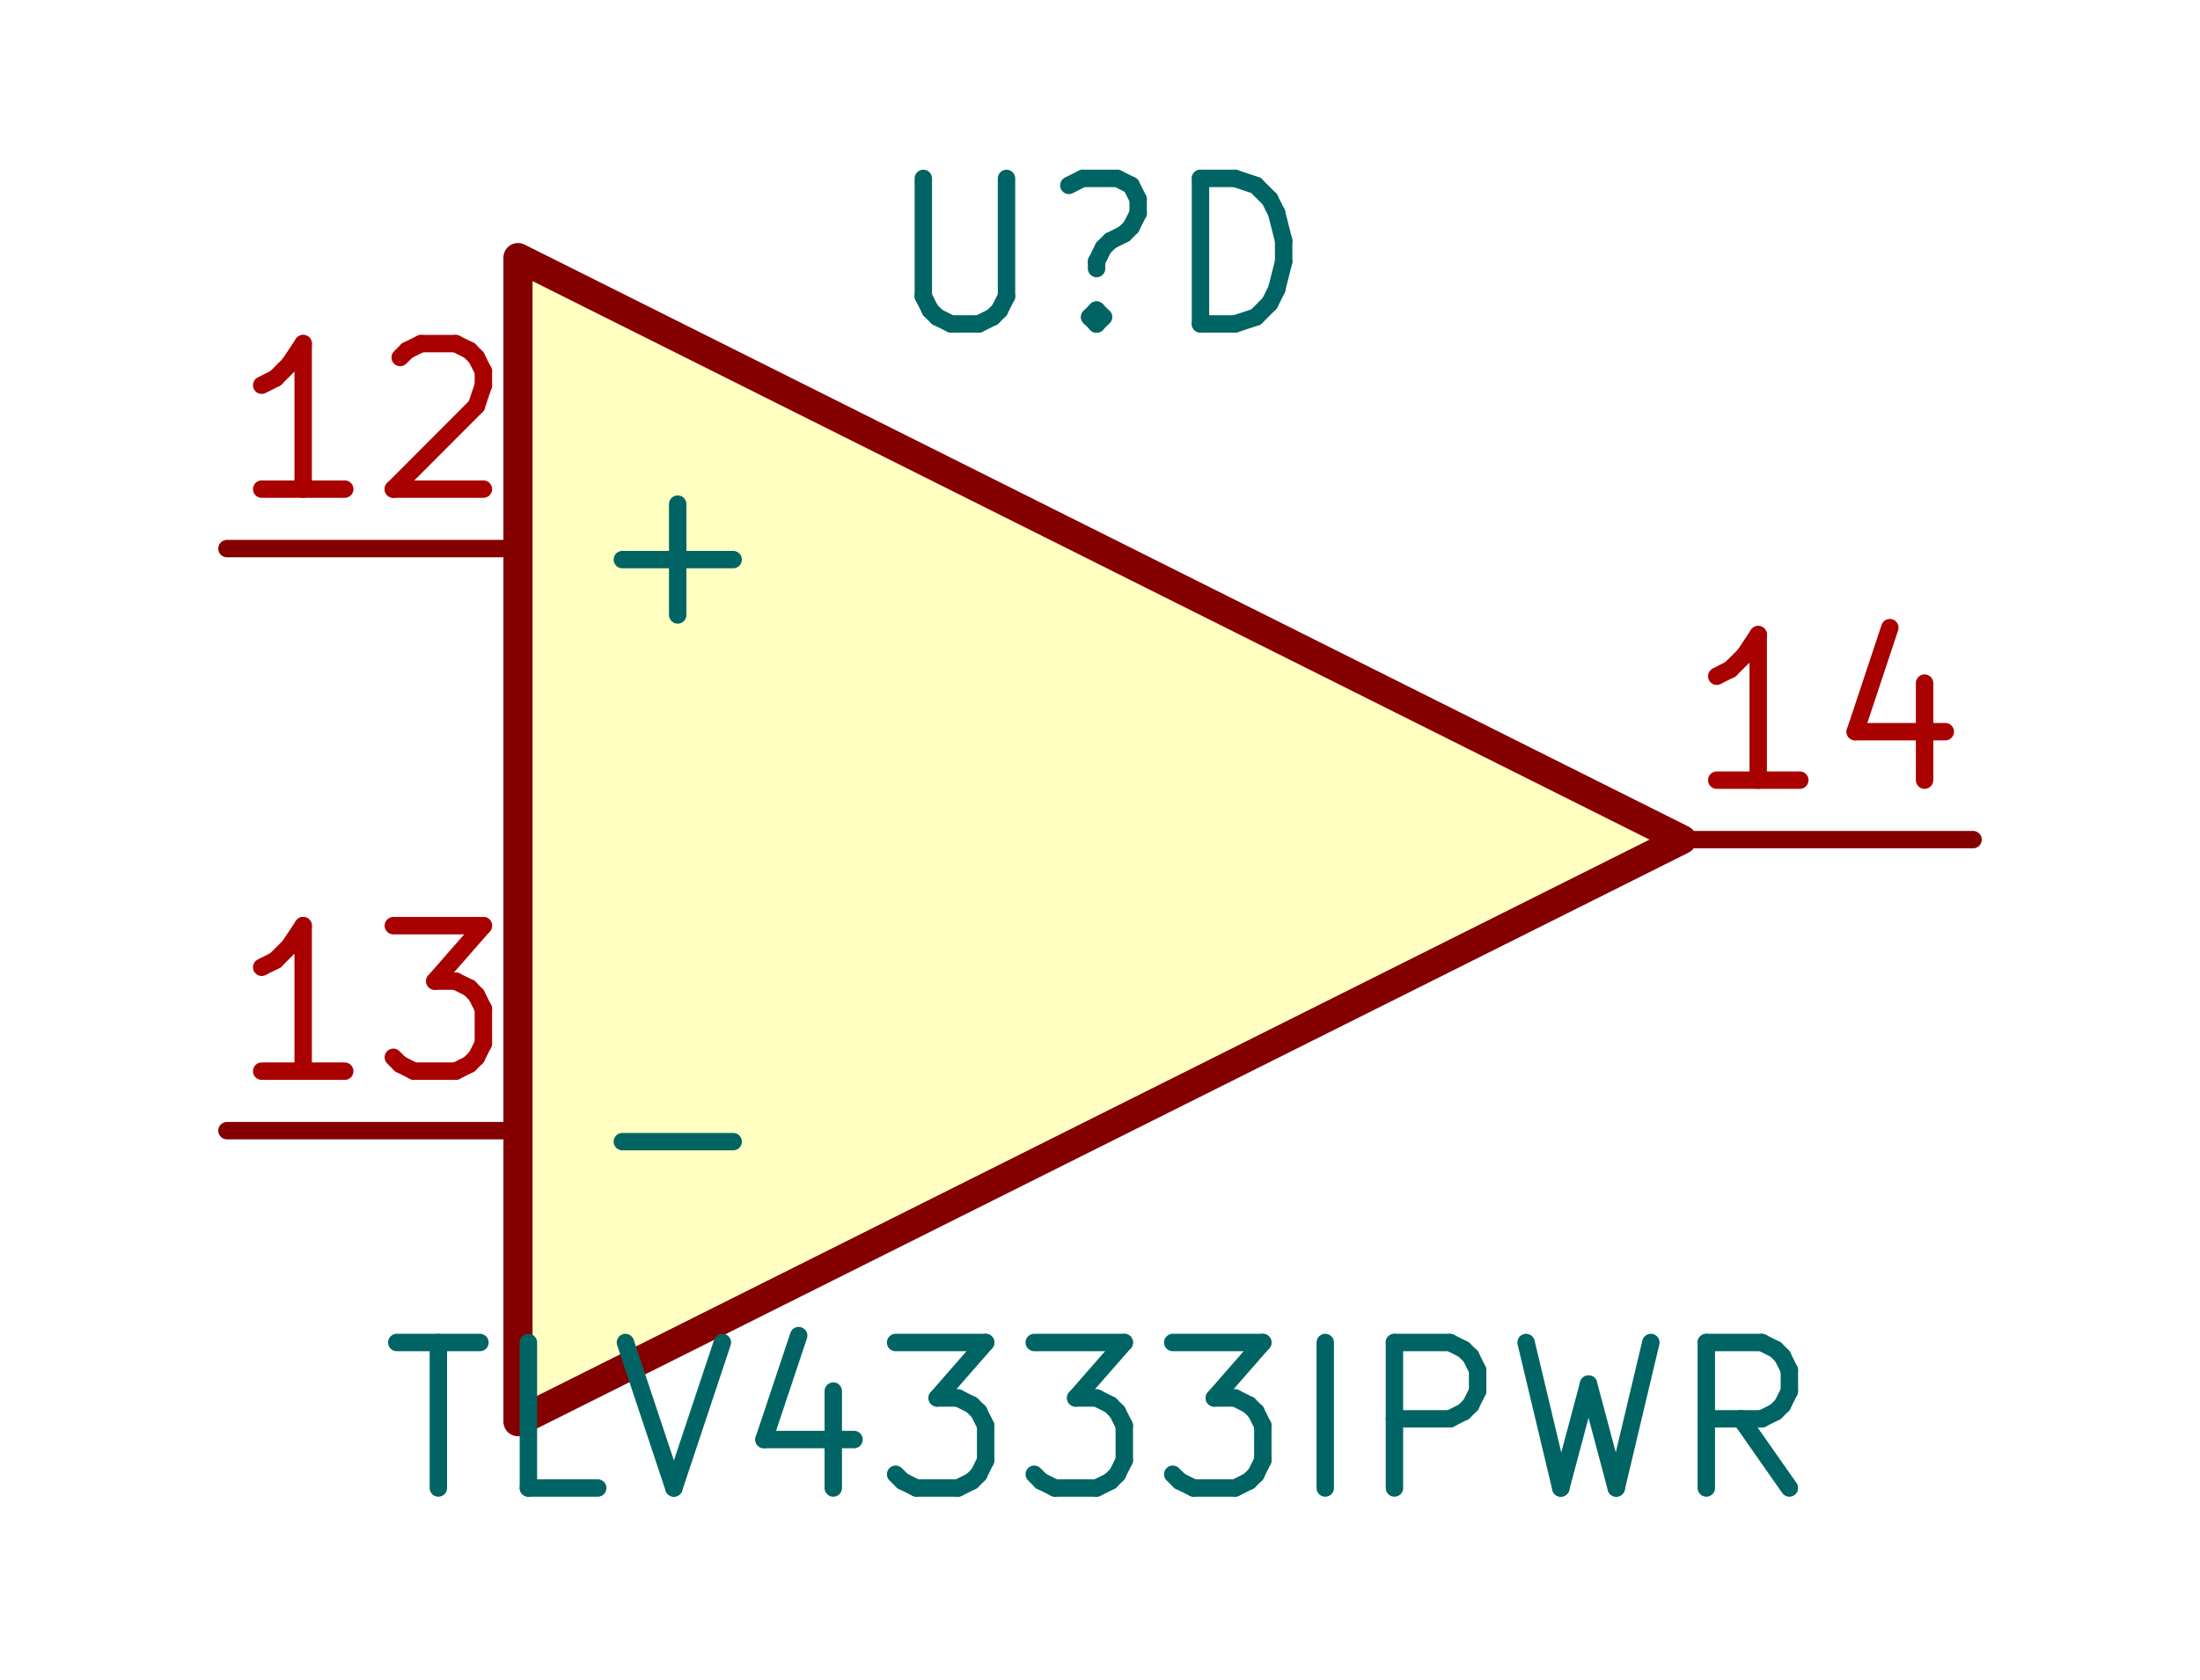
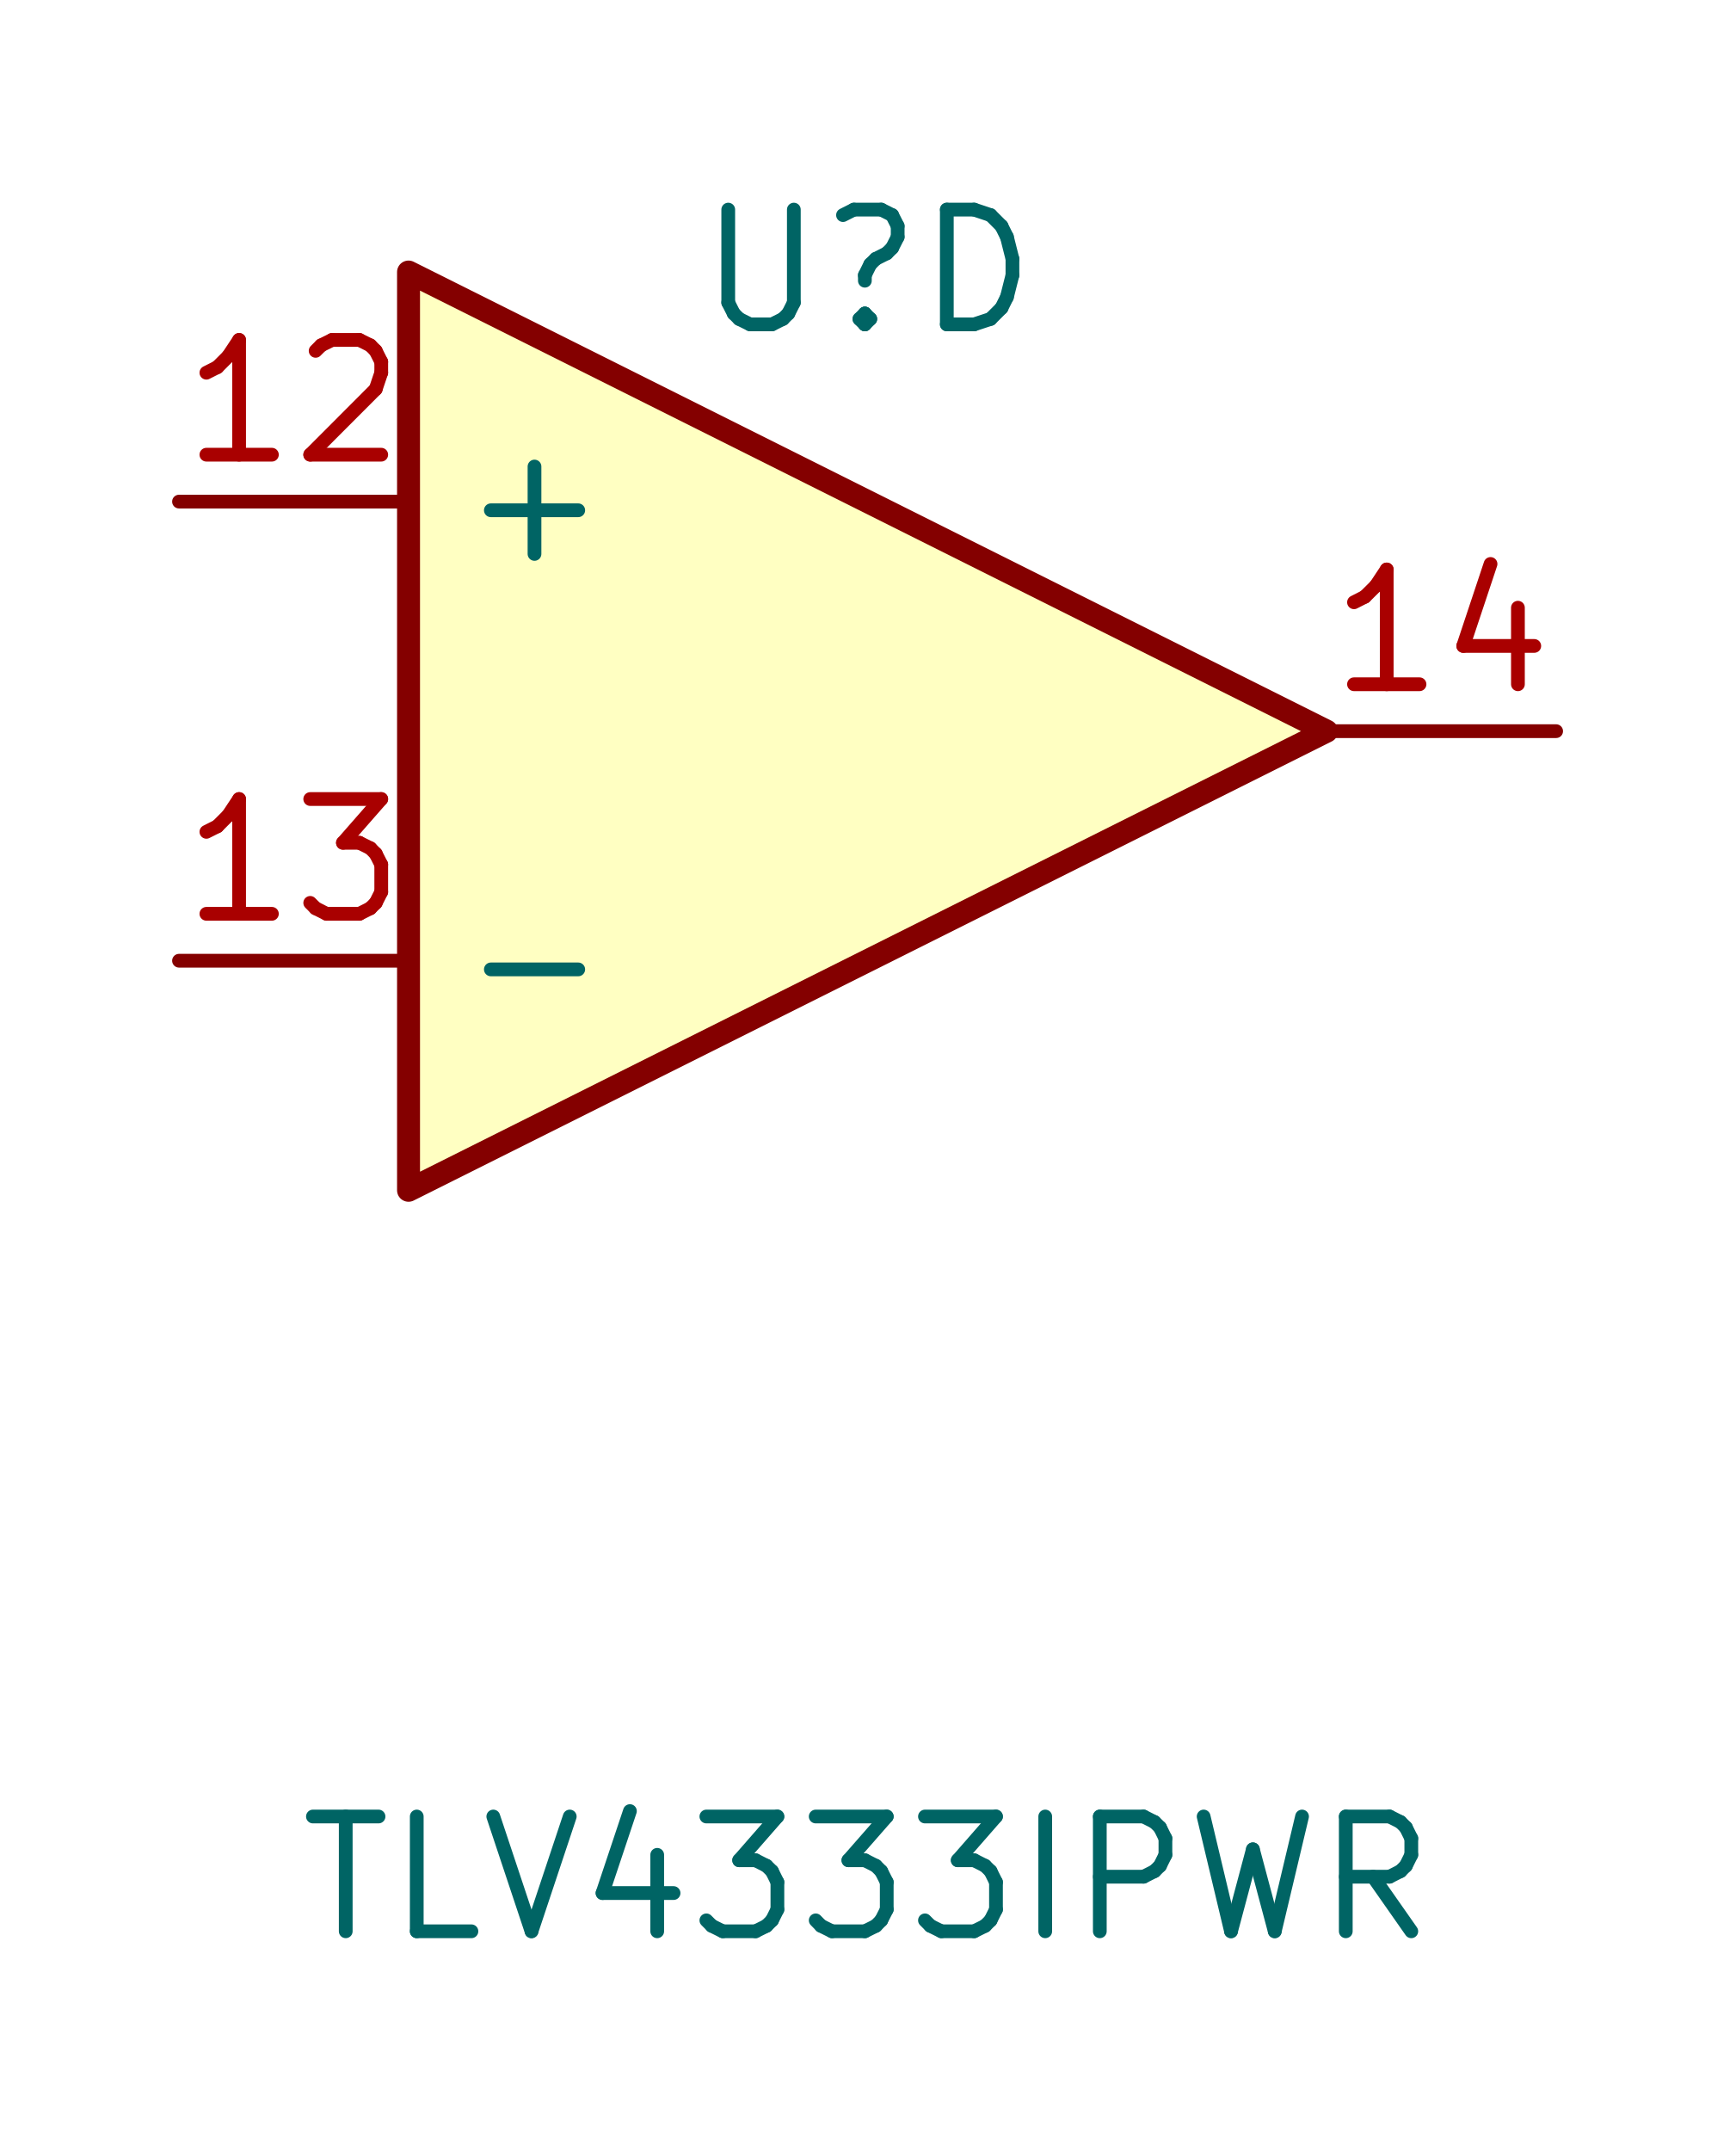
- <svg xmlns="http://www.w3.org/2000/svg" version="1.1" width="100%" height="100%" viewBox="0 0 19.202 14.656">
+ <svg xmlns="http://www.w3.org/2000/svg" version="1.1" width="100%" height="100%" viewBox="0 0 19.202 23.8">
  <g style="fill:#000000; fill-opacity:1;stroke:#000000; stroke-opacity:1; stroke-linecap:round; stroke-linejoin:round;" transform="translate(0 0) scale(1 1)">
-     <path style="fill:#FFFFC2; fill-opacity:1; stroke:none;fill-rule:evenodd;" d="M 4.521,2.248 14.681,7.328 4.521,12.408 Z" />
-     <path style="fill:none;  stroke:#840000; stroke-width:0.254; stroke-opacity:1;  stroke-linecap:round; stroke-linejoin:round;fill:none" d="M 4.521,2.248 14.681,7.328 4.521,12.408 Z" />
+     <path style="fill:#FFFFC2; fill-opacity:1; stroke:none;fill-rule:evenodd;" d="M 4.521,3.01 14.681,8.09 4.521,13.17 Z" />
+     <path style="fill:none;  stroke:#840000; stroke-width:0.254; stroke-opacity:1;  stroke-linecap:round; stroke-linejoin:round;fill:none" d="M 4.521,3.01 14.681,8.09 4.521,13.17 Z" />
  </g>
  <g style="fill:none;  stroke:#840000; stroke-width:0.152; stroke-opacity:1;  stroke-linecap:round; stroke-linejoin:round;">
-     <path d="M4.521 4.788 L1.981 4.788 " />
+     <path d="M4.521 5.55 L1.981 5.55 " />
  </g>
  <g style="fill:none;  stroke:#006464; stroke-width:0.152; stroke-opacity:1;  stroke-linecap:round; stroke-linejoin:round;">
-     <text x="5.029" y="5.423" textLength="1.776" font-size="1.693" lengthAdjust="spacingAndGlyphs" text-anchor="start" opacity="0" stroke-opacity="0">+</text>
-     <g class="stroked-text">
-       <path d="M5.432 4.884 L6.399 4.884 " />
-       <path d="M5.915 5.367 L5.915 4.4 " />
+     <text x="5.029" y="6.185" textLength="1.776" font-size="1.693" lengthAdjust="spacingAndGlyphs" text-anchor="start" opacity="0" stroke-opacity="0">+</text>
+     <g class="stroked-text">
+       <path d="M5.432 5.646 L6.399 5.646 " />
+       <path d="M5.915 6.129 L5.915 5.162 " />
    </g>
  </g>
  <g style="fill:none;  stroke:#A90000; stroke-width:0.152; stroke-opacity:1;  stroke-linecap:round; stroke-linejoin:round;">
-     <text x="3.251" y="4.432" textLength="2.622" font-size="1.693" lengthAdjust="spacingAndGlyphs" text-anchor="middle" opacity="0" stroke-opacity="0">12</text>
-     <g class="stroked-text">
-       <path d="M3.009 4.269 L2.284 4.269 " />
-       <path d="M2.646 4.269 L2.646 2.999 " />
-       <path d="M2.646 2.999 L2.526 3.18 " />
-       <path d="M2.526 3.18 L2.405 3.301 " />
-       <path d="M2.405 3.301 L2.284 3.362 " />
-       <path d="M3.493 3.12 L3.554 3.059 " />
-       <path d="M3.554 3.059 L3.675 2.999 " />
-       <path d="M3.675 2.999 L3.977 2.999 " />
-       <path d="M3.977 2.999 L4.098 3.059 " />
-       <path d="M4.098 3.059 L4.158 3.12 " />
-       <path d="M4.158 3.12 L4.219 3.241 " />
-       <path d="M4.219 3.241 L4.219 3.362 " />
-       <path d="M4.219 3.362 L4.158 3.543 " />
-       <path d="M4.158 3.543 L3.433 4.269 " />
-       <path d="M3.433 4.269 L4.219 4.269 " />
+     <text x="3.251" y="5.194" textLength="2.622" font-size="1.693" lengthAdjust="spacingAndGlyphs" text-anchor="middle" opacity="0" stroke-opacity="0">12</text>
+     <g class="stroked-text">
+       <path d="M3.009 5.031 L2.284 5.031 " />
+       <path d="M2.646 5.031 L2.646 3.761 " />
+       <path d="M2.646 3.761 L2.526 3.942 " />
+       <path d="M2.526 3.942 L2.405 4.063 " />
+       <path d="M2.405 4.063 L2.284 4.124 " />
+       <path d="M3.493 3.882 L3.554 3.821 " />
+       <path d="M3.554 3.821 L3.675 3.761 " />
+       <path d="M3.675 3.761 L3.977 3.761 " />
+       <path d="M3.977 3.761 L4.098 3.821 " />
+       <path d="M4.098 3.821 L4.158 3.882 " />
+       <path d="M4.158 3.882 L4.219 4.003 " />
+       <path d="M4.219 4.003 L4.219 4.124 " />
+       <path d="M4.219 4.124 L4.158 4.305 " />
+       <path d="M4.158 4.305 L3.433 5.031 " />
+       <path d="M3.433 5.031 L4.219 5.031 " />
    </g>
  </g>
  <g style="fill:none;  stroke:#840000; stroke-width:0.152; stroke-opacity:1;  stroke-linecap:round; stroke-linejoin:round;">
-     <path d="M4.521 9.868 L1.981 9.868 " />
+     <path d="M4.521 10.63 L1.981 10.63 " />
  </g>
  <g style="fill:none;  stroke:#006464; stroke-width:0.152; stroke-opacity:1;  stroke-linecap:round; stroke-linejoin:round;">
-     <text x="5.029" y="10.503" textLength="1.776" font-size="1.693" lengthAdjust="spacingAndGlyphs" text-anchor="start" opacity="0" stroke-opacity="0">-</text>
-     <g class="stroked-text">
-       <path d="M5.432 9.964 L6.399 9.964 " />
+     <text x="5.029" y="11.265" textLength="1.776" font-size="1.693" lengthAdjust="spacingAndGlyphs" text-anchor="start" opacity="0" stroke-opacity="0">-</text>
+     <g class="stroked-text">
+       <path d="M5.432 10.726 L6.399 10.726 " />
    </g>
  </g>
  <g style="fill:none;  stroke:#A90000; stroke-width:0.152; stroke-opacity:1;  stroke-linecap:round; stroke-linejoin:round;">
-     <text x="3.251" y="9.512" textLength="2.622" font-size="1.693" lengthAdjust="spacingAndGlyphs" text-anchor="middle" opacity="0" stroke-opacity="0">13</text>
-     <g class="stroked-text">
-       <path d="M3.009 9.349 L2.284 9.349 " />
-       <path d="M2.646 9.349 L2.646 8.079 " />
-       <path d="M2.646 8.079 L2.526 8.26 " />
-       <path d="M2.526 8.26 L2.405 8.381 " />
-       <path d="M2.405 8.381 L2.284 8.442 " />
-       <path d="M3.433 8.079 L4.219 8.079 " />
-       <path d="M4.219 8.079 L3.795 8.563 " />
-       <path d="M3.795 8.563 L3.977 8.563 " />
-       <path d="M3.977 8.563 L4.098 8.623 " />
-       <path d="M4.098 8.623 L4.158 8.684 " />
-       <path d="M4.158 8.684 L4.219 8.805 " />
-       <path d="M4.219 8.805 L4.219 9.107 " />
-       <path d="M4.219 9.107 L4.158 9.228 " />
-       <path d="M4.158 9.228 L4.098 9.288 " />
-       <path d="M4.098 9.288 L3.977 9.349 " />
-       <path d="M3.977 9.349 L3.614 9.349 " />
-       <path d="M3.614 9.349 L3.493 9.288 " />
-       <path d="M3.493 9.288 L3.433 9.228 " />
+     <text x="3.251" y="10.274" textLength="2.622" font-size="1.693" lengthAdjust="spacingAndGlyphs" text-anchor="middle" opacity="0" stroke-opacity="0">13</text>
+     <g class="stroked-text">
+       <path d="M3.009 10.111 L2.284 10.111 " />
+       <path d="M2.646 10.111 L2.646 8.841 " />
+       <path d="M2.646 8.841 L2.526 9.022 " />
+       <path d="M2.526 9.022 L2.405 9.143 " />
+       <path d="M2.405 9.143 L2.284 9.204 " />
+       <path d="M3.433 8.841 L4.219 8.841 " />
+       <path d="M4.219 8.841 L3.795 9.325 " />
+       <path d="M3.795 9.325 L3.977 9.325 " />
+       <path d="M3.977 9.325 L4.098 9.385 " />
+       <path d="M4.098 9.385 L4.158 9.446 " />
+       <path d="M4.158 9.446 L4.219 9.566 " />
+       <path d="M4.219 9.566 L4.219 9.869 " />
+       <path d="M4.219 9.869 L4.158 9.99 " />
+       <path d="M4.158 9.99 L4.098 10.05 " />
+       <path d="M4.098 10.05 L3.977 10.111 " />
+       <path d="M3.977 10.111 L3.614 10.111 " />
+       <path d="M3.614 10.111 L3.493 10.05 " />
+       <path d="M3.493 10.05 L3.433 9.99 " />
    </g>
  </g>
  <g style="fill:none;  stroke:#840000; stroke-width:0.152; stroke-opacity:1;  stroke-linecap:round; stroke-linejoin:round;">
-     <path d="M14.681 7.328 L17.221 7.328 " />
+     <path d="M14.681 8.09 L17.221 8.09 " />
  </g>
  <g style="fill:none;  stroke:#A90000; stroke-width:0.152; stroke-opacity:1;  stroke-linecap:round; stroke-linejoin:round;">
-     <text x="15.951" y="6.972" textLength="2.622" font-size="1.693" lengthAdjust="spacingAndGlyphs" text-anchor="middle" opacity="0" stroke-opacity="0">14</text>
-     <g class="stroked-text">
-       <path d="M15.709 6.809 L14.984 6.809 " />
-       <path d="M15.346 6.809 L15.346 5.539 " />
-       <path d="M15.346 5.539 L15.226 5.72 " />
-       <path d="M15.226 5.72 L15.104 5.841 " />
-       <path d="M15.104 5.841 L14.984 5.902 " />
-       <path d="M16.798 5.962 L16.798 6.809 " />
-       <path d="M16.495 5.478 L16.193 6.386 " />
-       <path d="M16.193 6.386 L16.979 6.386 " />
+     <text x="15.951" y="7.734" textLength="2.622" font-size="1.693" lengthAdjust="spacingAndGlyphs" text-anchor="middle" opacity="0" stroke-opacity="0">14</text>
+     <g class="stroked-text">
+       <path d="M15.709 7.571 L14.984 7.571 " />
+       <path d="M15.346 7.571 L15.346 6.301 " />
+       <path d="M15.346 6.301 L15.226 6.482 " />
+       <path d="M15.226 6.482 L15.104 6.603 " />
+       <path d="M15.104 6.603 L14.984 6.664 " />
+       <path d="M16.798 6.724 L16.798 7.571 " />
+       <path d="M16.495 6.24 L16.193 7.147 " />
+       <path d="M16.193 7.147 L16.979 7.147 " />
    </g>
  </g>
  <g style="fill:none;  stroke:#006464; stroke-width:0.152; stroke-opacity:1;  stroke-linecap:round; stroke-linejoin:round;">
-     <text x="9.601" y="2.883" textLength="3.892" font-size="1.693" lengthAdjust="spacingAndGlyphs" text-anchor="middle" opacity="0" stroke-opacity="0">U?D</text>
-     <g class="stroked-text">
-       <path d="M8.059 1.557 L8.059 2.586 " />
-       <path d="M8.059 2.586 L8.12 2.707 " />
-       <path d="M8.12 2.707 L8.18 2.767 " />
-       <path d="M8.18 2.767 L8.301 2.827 " />
-       <path d="M8.301 2.827 L8.543 2.827 " />
-       <path d="M8.543 2.827 L8.664 2.767 " />
-       <path d="M8.664 2.767 L8.724 2.707 " />
-       <path d="M8.724 2.707 L8.785 2.586 " />
-       <path d="M8.785 2.586 L8.785 1.557 " />
-       <path d="M9.571 2.707 L9.631 2.767 " />
-       <path d="M9.631 2.767 L9.571 2.827 " />
-       <path d="M9.571 2.827 L9.511 2.767 " />
-       <path d="M9.511 2.767 L9.571 2.707 " />
-       <path d="M9.571 2.707 L9.571 2.827 " />
-       <path d="M9.329 1.618 L9.45 1.557 " />
-       <path d="M9.45 1.557 L9.752 1.557 " />
-       <path d="M9.752 1.557 L9.873 1.618 " />
-       <path d="M9.873 1.618 L9.934 1.739 " />
-       <path d="M9.934 1.739 L9.934 1.86 " />
-       <path d="M9.934 1.86 L9.873 1.981 " />
-       <path d="M9.873 1.981 L9.813 2.041 " />
-       <path d="M9.813 2.041 L9.692 2.102 " />
-       <path d="M9.692 2.102 L9.631 2.162 " />
-       <path d="M9.631 2.162 L9.571 2.283 " />
-       <path d="M9.571 2.283 L9.571 2.344 " />
-       <path d="M10.478 2.827 L10.478 1.557 " />
-       <path d="M10.478 1.557 L10.78 1.557 " />
-       <path d="M10.78 1.557 L10.962 1.618 " />
-       <path d="M10.962 1.618 L11.083 1.739 " />
-       <path d="M11.083 1.739 L11.143 1.86 " />
-       <path d="M11.143 1.86 L11.204 2.102 " />
-       <path d="M11.204 2.102 L11.204 2.283 " />
-       <path d="M11.204 2.283 L11.143 2.525 " />
-       <path d="M11.143 2.525 L11.083 2.646 " />
-       <path d="M11.083 2.646 L10.962 2.767 " />
-       <path d="M10.962 2.767 L10.78 2.827 " />
-       <path d="M10.78 2.827 L10.478 2.827 " />
-     </g>
-     <text x="9.601" y="13.043" textLength="12.722" font-size="1.693" lengthAdjust="spacingAndGlyphs" text-anchor="middle" opacity="0" stroke-opacity="0">TLV4333IPWR</text>
-     <g class="stroked-text">
-       <path d="M3.463 11.717 L4.189 11.717 " />
-       <path d="M3.826 12.987 L3.826 11.717 " />
-       <path d="M5.217 12.987 L4.612 12.987 " />
-       <path d="M4.612 12.987 L4.612 11.717 " />
-       <path d="M5.459 11.717 L5.882 12.987 " />
-       <path d="M5.882 12.987 L6.305 11.717 " />
-       <path d="M7.273 12.141 L7.273 12.987 " />
-       <path d="M6.971 11.657 L6.668 12.564 " />
-       <path d="M6.668 12.564 L7.454 12.564 " />
-       <path d="M7.817 11.717 L8.603 11.717 " />
-       <path d="M8.603 11.717 L8.18 12.201 " />
-       <path d="M8.18 12.201 L8.361 12.201 " />
-       <path d="M8.361 12.201 L8.482 12.262 " />
-       <path d="M8.482 12.262 L8.543 12.322 " />
-       <path d="M8.543 12.322 L8.603 12.443 " />
-       <path d="M8.603 12.443 L8.603 12.745 " />
-       <path d="M8.603 12.745 L8.543 12.867 " />
-       <path d="M8.543 12.867 L8.482 12.927 " />
-       <path d="M8.482 12.927 L8.361 12.987 " />
-       <path d="M8.361 12.987 L7.999 12.987 " />
-       <path d="M7.999 12.987 L7.878 12.927 " />
-       <path d="M7.878 12.927 L7.817 12.867 " />
-       <path d="M9.027 11.717 L9.813 11.717 " />
-       <path d="M9.813 11.717 L9.389 12.201 " />
-       <path d="M9.389 12.201 L9.571 12.201 " />
-       <path d="M9.571 12.201 L9.692 12.262 " />
-       <path d="M9.692 12.262 L9.752 12.322 " />
-       <path d="M9.752 12.322 L9.813 12.443 " />
-       <path d="M9.813 12.443 L9.813 12.745 " />
-       <path d="M9.813 12.745 L9.752 12.867 " />
-       <path d="M9.752 12.867 L9.692 12.927 " />
-       <path d="M9.692 12.927 L9.571 12.987 " />
-       <path d="M9.571 12.987 L9.208 12.987 " />
-       <path d="M9.208 12.987 L9.087 12.927 " />
-       <path d="M9.087 12.927 L9.027 12.867 " />
-       <path d="M10.236 11.717 L11.022 11.717 " />
-       <path d="M11.022 11.717 L10.599 12.201 " />
-       <path d="M10.599 12.201 L10.78 12.201 " />
-       <path d="M10.78 12.201 L10.901 12.262 " />
-       <path d="M10.901 12.262 L10.962 12.322 " />
-       <path d="M10.962 12.322 L11.022 12.443 " />
-       <path d="M11.022 12.443 L11.022 12.745 " />
-       <path d="M11.022 12.745 L10.962 12.867 " />
-       <path d="M10.962 12.867 L10.901 12.927 " />
-       <path d="M10.901 12.927 L10.78 12.987 " />
-       <path d="M10.78 12.987 L10.418 12.987 " />
-       <path d="M10.418 12.987 L10.297 12.927 " />
-       <path d="M10.297 12.927 L10.236 12.867 " />
-       <path d="M11.567 12.987 L11.567 11.717 " />
-       <path d="M12.171 12.987 L12.171 11.717 " />
-       <path d="M12.171 11.717 L12.655 11.717 " />
-       <path d="M12.655 11.717 L12.776 11.778 " />
-       <path d="M12.776 11.778 L12.837 11.838 " />
-       <path d="M12.837 11.838 L12.897 11.959 " />
-       <path d="M12.897 11.959 L12.897 12.141 " />
-       <path d="M12.897 12.141 L12.837 12.262 " />
-       <path d="M12.837 12.262 L12.776 12.322 " />
-       <path d="M12.776 12.322 L12.655 12.383 " />
-       <path d="M12.655 12.383 L12.171 12.383 " />
-       <path d="M13.32 11.717 L13.623 12.987 " />
-       <path d="M13.623 12.987 L13.865 12.08 " />
-       <path d="M13.865 12.08 L14.107 12.987 " />
-       <path d="M14.107 12.987 L14.409 11.717 " />
-       <path d="M15.618 12.987 L15.195 12.383 " />
-       <path d="M14.893 12.987 L14.893 11.717 " />
-       <path d="M14.893 11.717 L15.377 11.717 " />
-       <path d="M15.377 11.717 L15.498 11.778 " />
-       <path d="M15.498 11.778 L15.558 11.838 " />
-       <path d="M15.558 11.838 L15.618 11.959 " />
-       <path d="M15.618 11.959 L15.618 12.141 " />
-       <path d="M15.618 12.141 L15.558 12.262 " />
-       <path d="M15.558 12.262 L15.498 12.322 " />
-       <path d="M15.498 12.322 L15.377 12.383 " />
-       <path d="M15.377 12.383 L14.893 12.383 " />
+     <text x="9.601" y="3.645" textLength="3.892" font-size="1.693" lengthAdjust="spacingAndGlyphs" text-anchor="middle" opacity="0" stroke-opacity="0">U?D</text>
+     <g class="stroked-text">
+       <path d="M8.059 2.319 L8.059 3.348 " />
+       <path d="M8.059 3.348 L8.12 3.469 " />
+       <path d="M8.12 3.469 L8.18 3.529 " />
+       <path d="M8.18 3.529 L8.301 3.589 " />
+       <path d="M8.301 3.589 L8.543 3.589 " />
+       <path d="M8.543 3.589 L8.664 3.529 " />
+       <path d="M8.664 3.529 L8.724 3.469 " />
+       <path d="M8.724 3.469 L8.785 3.348 " />
+       <path d="M8.785 3.348 L8.785 2.319 " />
+       <path d="M9.571 3.469 L9.631 3.529 " />
+       <path d="M9.631 3.529 L9.571 3.589 " />
+       <path d="M9.571 3.589 L9.511 3.529 " />
+       <path d="M9.511 3.529 L9.571 3.469 " />
+       <path d="M9.571 3.469 L9.571 3.589 " />
+       <path d="M9.329 2.38 L9.45 2.319 " />
+       <path d="M9.45 2.319 L9.752 2.319 " />
+       <path d="M9.752 2.319 L9.873 2.38 " />
+       <path d="M9.873 2.38 L9.934 2.501 " />
+       <path d="M9.934 2.501 L9.934 2.622 " />
+       <path d="M9.934 2.622 L9.873 2.743 " />
+       <path d="M9.873 2.743 L9.813 2.803 " />
+       <path d="M9.813 2.803 L9.692 2.864 " />
+       <path d="M9.692 2.864 L9.631 2.924 " />
+       <path d="M9.631 2.924 L9.571 3.045 " />
+       <path d="M9.571 3.045 L9.571 3.106 " />
+       <path d="M10.478 3.589 L10.478 2.319 " />
+       <path d="M10.478 2.319 L10.78 2.319 " />
+       <path d="M10.78 2.319 L10.962 2.38 " />
+       <path d="M10.962 2.38 L11.083 2.501 " />
+       <path d="M11.083 2.501 L11.143 2.622 " />
+       <path d="M11.143 2.622 L11.204 2.864 " />
+       <path d="M11.204 2.864 L11.204 3.045 " />
+       <path d="M11.204 3.045 L11.143 3.287 " />
+       <path d="M11.143 3.287 L11.083 3.408 " />
+       <path d="M11.083 3.408 L10.962 3.529 " />
+       <path d="M10.962 3.529 L10.78 3.589 " />
+       <path d="M10.78 3.589 L10.478 3.589 " />
+     </g>
+     <text x="9.601" y="21.425" textLength="12.722" font-size="1.693" lengthAdjust="spacingAndGlyphs" text-anchor="middle" opacity="0" stroke-opacity="0">TLV4333IPWR</text>
+     <g class="stroked-text">
+       <path d="M3.463 20.099 L4.189 20.099 " />
+       <path d="M3.826 21.369 L3.826 20.099 " />
+       <path d="M5.217 21.369 L4.612 21.369 " />
+       <path d="M4.612 21.369 L4.612 20.099 " />
+       <path d="M5.459 20.099 L5.882 21.369 " />
+       <path d="M5.882 21.369 L6.305 20.099 " />
+       <path d="M7.273 20.523 L7.273 21.369 " />
+       <path d="M6.971 20.039 L6.668 20.946 " />
+       <path d="M6.668 20.946 L7.454 20.946 " />
+       <path d="M7.817 20.099 L8.603 20.099 " />
+       <path d="M8.603 20.099 L8.18 20.583 " />
+       <path d="M8.18 20.583 L8.361 20.583 " />
+       <path d="M8.361 20.583 L8.482 20.644 " />
+       <path d="M8.482 20.644 L8.543 20.704 " />
+       <path d="M8.543 20.704 L8.603 20.825 " />
+       <path d="M8.603 20.825 L8.603 21.128 " />
+       <path d="M8.603 21.128 L8.543 21.248 " />
+       <path d="M8.543 21.248 L8.482 21.309 " />
+       <path d="M8.482 21.309 L8.361 21.369 " />
+       <path d="M8.361 21.369 L7.999 21.369 " />
+       <path d="M7.999 21.369 L7.878 21.309 " />
+       <path d="M7.878 21.309 L7.817 21.248 " />
+       <path d="M9.027 20.099 L9.813 20.099 " />
+       <path d="M9.813 20.099 L9.389 20.583 " />
+       <path d="M9.389 20.583 L9.571 20.583 " />
+       <path d="M9.571 20.583 L9.692 20.644 " />
+       <path d="M9.692 20.644 L9.752 20.704 " />
+       <path d="M9.752 20.704 L9.813 20.825 " />
+       <path d="M9.813 20.825 L9.813 21.128 " />
+       <path d="M9.813 21.128 L9.752 21.248 " />
+       <path d="M9.752 21.248 L9.692 21.309 " />
+       <path d="M9.692 21.309 L9.571 21.369 " />
+       <path d="M9.571 21.369 L9.208 21.369 " />
+       <path d="M9.208 21.369 L9.087 21.309 " />
+       <path d="M9.087 21.309 L9.027 21.248 " />
+       <path d="M10.236 20.099 L11.022 20.099 " />
+       <path d="M11.022 20.099 L10.599 20.583 " />
+       <path d="M10.599 20.583 L10.78 20.583 " />
+       <path d="M10.78 20.583 L10.901 20.644 " />
+       <path d="M10.901 20.644 L10.962 20.704 " />
+       <path d="M10.962 20.704 L11.022 20.825 " />
+       <path d="M11.022 20.825 L11.022 21.128 " />
+       <path d="M11.022 21.128 L10.962 21.248 " />
+       <path d="M10.962 21.248 L10.901 21.309 " />
+       <path d="M10.901 21.309 L10.78 21.369 " />
+       <path d="M10.78 21.369 L10.418 21.369 " />
+       <path d="M10.418 21.369 L10.297 21.309 " />
+       <path d="M10.297 21.309 L10.236 21.248 " />
+       <path d="M11.567 21.369 L11.567 20.099 " />
+       <path d="M12.171 21.369 L12.171 20.099 " />
+       <path d="M12.171 20.099 L12.655 20.099 " />
+       <path d="M12.655 20.099 L12.776 20.16 " />
+       <path d="M12.776 20.16 L12.837 20.22 " />
+       <path d="M12.837 20.22 L12.897 20.341 " />
+       <path d="M12.897 20.341 L12.897 20.523 " />
+       <path d="M12.897 20.523 L12.837 20.644 " />
+       <path d="M12.837 20.644 L12.776 20.704 " />
+       <path d="M12.776 20.704 L12.655 20.765 " />
+       <path d="M12.655 20.765 L12.171 20.765 " />
+       <path d="M13.32 20.099 L13.623 21.369 " />
+       <path d="M13.623 21.369 L13.865 20.462 " />
+       <path d="M13.865 20.462 L14.107 21.369 " />
+       <path d="M14.107 21.369 L14.409 20.099 " />
+       <path d="M15.618 21.369 L15.195 20.765 " />
+       <path d="M14.893 21.369 L14.893 20.099 " />
+       <path d="M14.893 20.099 L15.377 20.099 " />
+       <path d="M15.377 20.099 L15.498 20.16 " />
+       <path d="M15.498 20.16 L15.558 20.22 " />
+       <path d="M15.558 20.22 L15.618 20.341 " />
+       <path d="M15.618 20.341 L15.618 20.523 " />
+       <path d="M15.618 20.523 L15.558 20.644 " />
+       <path d="M15.558 20.644 L15.498 20.704 " />
+       <path d="M15.498 20.704 L15.377 20.765 " />
+       <path d="M15.377 20.765 L14.893 20.765 " />
    </g>
  </g>
</svg>
